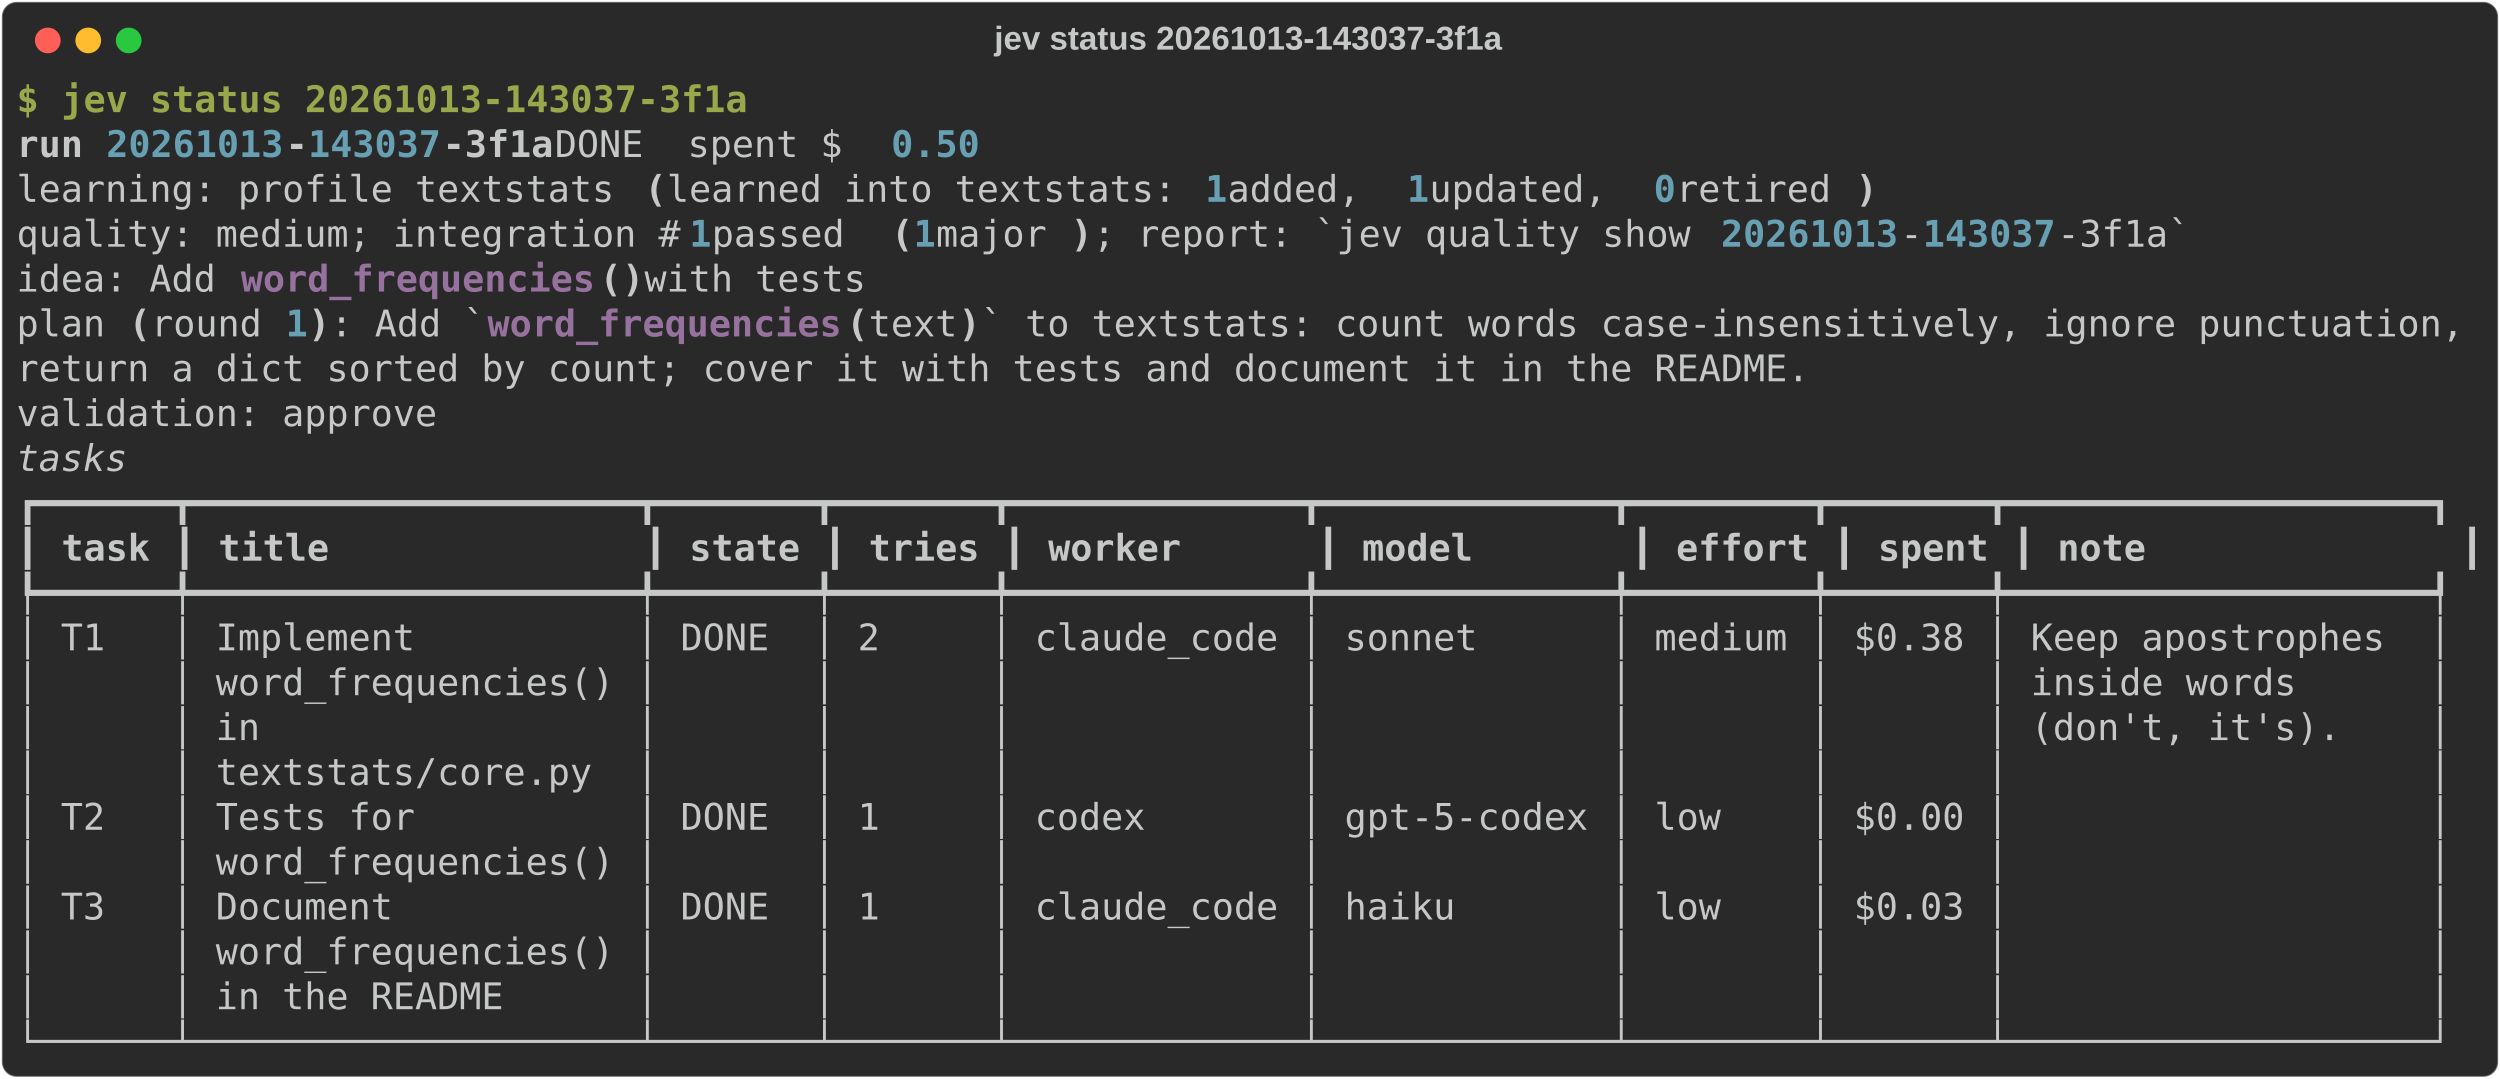
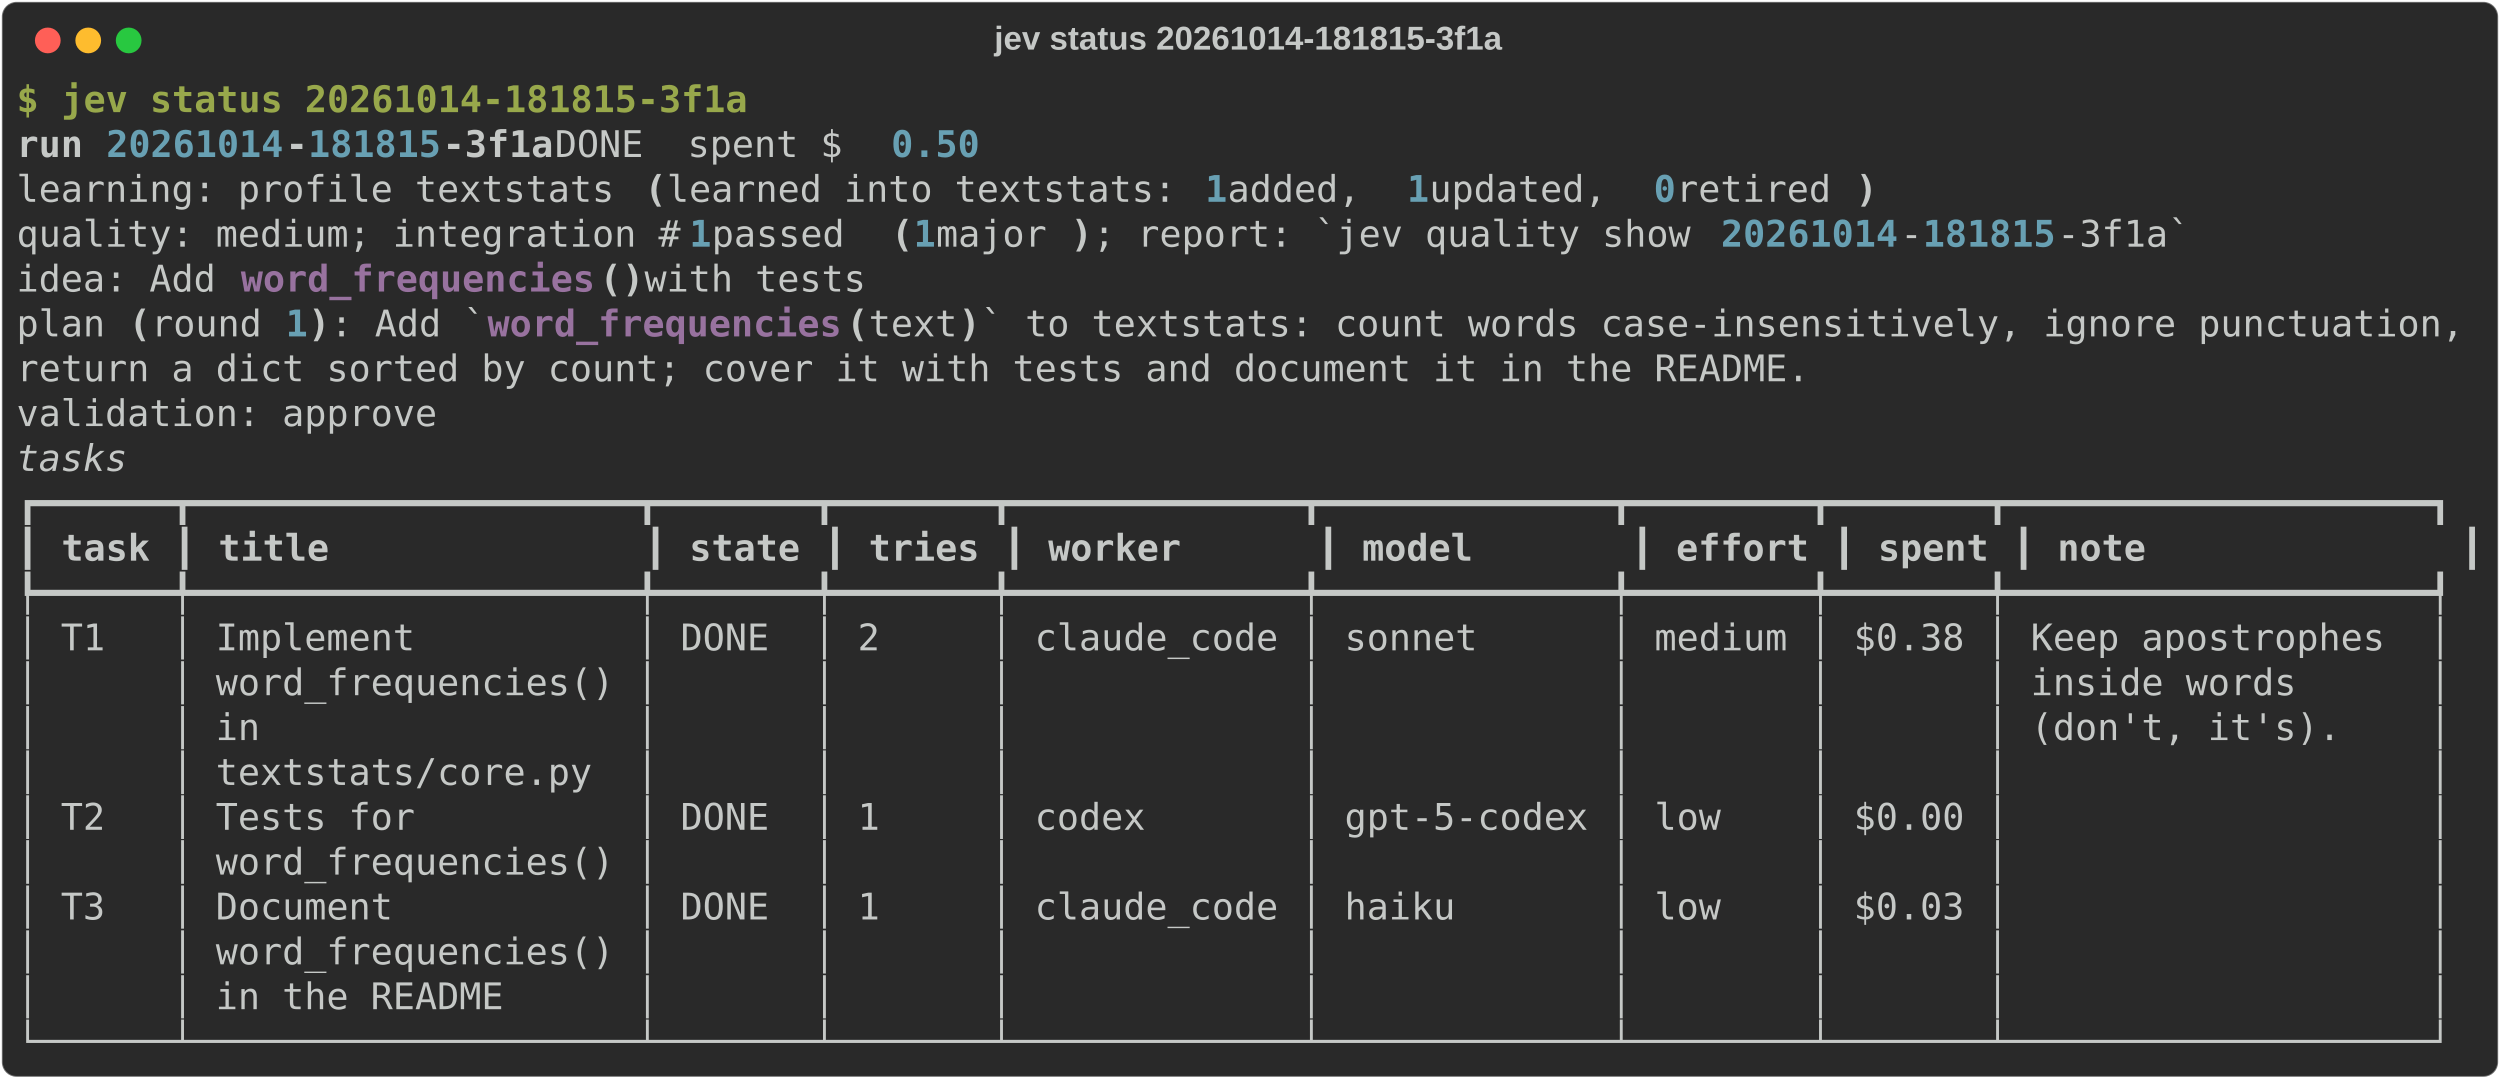
<svg xmlns="http://www.w3.org/2000/svg" class="rich-terminal" viewBox="0 0 1360 586.8">
  <style>

    @font-face {
        font-family: "Fira Code";
        src: local("FiraCode-Regular"),
                url("https://cdnjs.cloudflare.com/ajax/libs/firacode/6.2.0/woff2/FiraCode-Regular.woff2") format("woff2"),
                url("https://cdnjs.cloudflare.com/ajax/libs/firacode/6.2.0/woff/FiraCode-Regular.woff") format("woff");
        font-style: normal;
        font-weight: 400;
    }
    @font-face {
        font-family: "Fira Code";
        src: local("FiraCode-Bold"),
                url("https://cdnjs.cloudflare.com/ajax/libs/firacode/6.2.0/woff2/FiraCode-Bold.woff2") format("woff2"),
                url("https://cdnjs.cloudflare.com/ajax/libs/firacode/6.2.0/woff/FiraCode-Bold.woff") format("woff");
        font-style: bold;
        font-weight: 700;
    }

-     .terminal-1933818760-matrix {
+     .terminal-642628516-matrix {
        font-family: Fira Code, monospace;
        font-size: 20px;
        line-height: 24.4px;
        font-variant-east-asian: full-width;
    }

-     .terminal-1933818760-title {
+     .terminal-642628516-title {
        font-size: 18px;
        font-weight: bold;
        font-family: arial;
    }

-     .terminal-1933818760-r1 { fill: #98a84b;font-weight: bold }
- .terminal-1933818760-r2 { fill: #c5c8c6 }
- .terminal-1933818760-r3 { fill: #c5c8c6;font-weight: bold }
- .terminal-1933818760-r4 { fill: #68a0b3;font-weight: bold }
- .terminal-1933818760-r5 { fill: #98729f;font-weight: bold }
- .terminal-1933818760-r6 { fill: #c5c8c6;font-style: italic; }
+     .terminal-642628516-r1 { fill: #98a84b;font-weight: bold }
+ .terminal-642628516-r2 { fill: #c5c8c6 }
+ .terminal-642628516-r3 { fill: #c5c8c6;font-weight: bold }
+ .terminal-642628516-r4 { fill: #68a0b3;font-weight: bold }
+ .terminal-642628516-r5 { fill: #98729f;font-weight: bold }
+ .terminal-642628516-r6 { fill: #c5c8c6;font-style: italic; }
    </style>
  <defs>
-     <clipPath id="terminal-1933818760-clip-terminal">
+     <clipPath id="terminal-642628516-clip-terminal">
      <rect x="0" y="0" width="1341.0" height="535.8" />
    </clipPath>
-     <clipPath id="terminal-1933818760-line-0">
+     <clipPath id="terminal-642628516-line-0">
      <rect x="0" y="1.5" width="1342" height="24.65" />
    </clipPath>
-     <clipPath id="terminal-1933818760-line-1">
+     <clipPath id="terminal-642628516-line-1">
      <rect x="0" y="25.9" width="1342" height="24.65" />
    </clipPath>
-     <clipPath id="terminal-1933818760-line-2">
+     <clipPath id="terminal-642628516-line-2">
      <rect x="0" y="50.3" width="1342" height="24.65" />
    </clipPath>
-     <clipPath id="terminal-1933818760-line-3">
+     <clipPath id="terminal-642628516-line-3">
      <rect x="0" y="74.7" width="1342" height="24.65" />
    </clipPath>
-     <clipPath id="terminal-1933818760-line-4">
+     <clipPath id="terminal-642628516-line-4">
      <rect x="0" y="99.1" width="1342" height="24.65" />
    </clipPath>
-     <clipPath id="terminal-1933818760-line-5">
+     <clipPath id="terminal-642628516-line-5">
      <rect x="0" y="123.5" width="1342" height="24.65" />
    </clipPath>
-     <clipPath id="terminal-1933818760-line-6">
+     <clipPath id="terminal-642628516-line-6">
      <rect x="0" y="147.9" width="1342" height="24.65" />
    </clipPath>
-     <clipPath id="terminal-1933818760-line-7">
+     <clipPath id="terminal-642628516-line-7">
      <rect x="0" y="172.3" width="1342" height="24.65" />
    </clipPath>
-     <clipPath id="terminal-1933818760-line-8">
+     <clipPath id="terminal-642628516-line-8">
      <rect x="0" y="196.7" width="1342" height="24.65" />
    </clipPath>
-     <clipPath id="terminal-1933818760-line-9">
+     <clipPath id="terminal-642628516-line-9">
      <rect x="0" y="221.1" width="1342" height="24.65" />
    </clipPath>
-     <clipPath id="terminal-1933818760-line-10">
+     <clipPath id="terminal-642628516-line-10">
      <rect x="0" y="245.5" width="1342" height="24.65" />
    </clipPath>
-     <clipPath id="terminal-1933818760-line-11">
+     <clipPath id="terminal-642628516-line-11">
      <rect x="0" y="269.9" width="1342" height="24.65" />
    </clipPath>
-     <clipPath id="terminal-1933818760-line-12">
+     <clipPath id="terminal-642628516-line-12">
      <rect x="0" y="294.3" width="1342" height="24.65" />
    </clipPath>
-     <clipPath id="terminal-1933818760-line-13">
+     <clipPath id="terminal-642628516-line-13">
      <rect x="0" y="318.7" width="1342" height="24.65" />
    </clipPath>
-     <clipPath id="terminal-1933818760-line-14">
+     <clipPath id="terminal-642628516-line-14">
      <rect x="0" y="343.1" width="1342" height="24.65" />
    </clipPath>
-     <clipPath id="terminal-1933818760-line-15">
+     <clipPath id="terminal-642628516-line-15">
      <rect x="0" y="367.5" width="1342" height="24.65" />
    </clipPath>
-     <clipPath id="terminal-1933818760-line-16">
+     <clipPath id="terminal-642628516-line-16">
      <rect x="0" y="391.9" width="1342" height="24.65" />
    </clipPath>
-     <clipPath id="terminal-1933818760-line-17">
+     <clipPath id="terminal-642628516-line-17">
      <rect x="0" y="416.3" width="1342" height="24.65" />
    </clipPath>
-     <clipPath id="terminal-1933818760-line-18">
+     <clipPath id="terminal-642628516-line-18">
      <rect x="0" y="440.7" width="1342" height="24.65" />
    </clipPath>
-     <clipPath id="terminal-1933818760-line-19">
+     <clipPath id="terminal-642628516-line-19">
      <rect x="0" y="465.1" width="1342" height="24.65" />
    </clipPath>
-     <clipPath id="terminal-1933818760-line-20">
+     <clipPath id="terminal-642628516-line-20">
      <rect x="0" y="489.5" width="1342" height="24.65" />
    </clipPath>
  </defs>
  <rect fill="#292929" stroke="rgba(255,255,255,0.35)" stroke-width="1" x="1" y="1" width="1358" height="584.8" rx="8" />
-   <text class="terminal-1933818760-title" fill="#c5c8c6" text-anchor="middle" x="679" y="27">jev status 20261013-143037-3f1a</text>
+   <text class="terminal-642628516-title" fill="#c5c8c6" text-anchor="middle" x="679" y="27">jev status 20261014-181815-3f1a</text>
  <g transform="translate(26,22)">
    <circle cx="0" cy="0" r="7" fill="#ff5f57" />
    <circle cx="22" cy="0" r="7" fill="#febc2e" />
    <circle cx="44" cy="0" r="7" fill="#28c840" />
  </g>
-   <g transform="translate(9, 41)" clip-path="url(#terminal-1933818760-clip-terminal)">
-     <g class="terminal-1933818760-matrix">
-       <text class="terminal-1933818760-r1" x="0" y="20" textLength="24.4" clip-path="url(#terminal-1933818760-line-0)">$ </text>
-       <text class="terminal-1933818760-r1" x="24.4" y="20" textLength="378.2" clip-path="url(#terminal-1933818760-line-0)">jev status 20261013-143037-3f1a</text>
-       <text class="terminal-1933818760-r2" x="1342" y="20" textLength="12.2" clip-path="url(#terminal-1933818760-line-0)">
- </text>
-       <text class="terminal-1933818760-r3" x="0" y="44.4" textLength="48.8" clip-path="url(#terminal-1933818760-line-1)">run </text>
-       <text class="terminal-1933818760-r4" x="48.8" y="44.4" textLength="97.6" clip-path="url(#terminal-1933818760-line-1)">20261013</text>
-       <text class="terminal-1933818760-r3" x="146.4" y="44.4" textLength="12.2" clip-path="url(#terminal-1933818760-line-1)">-</text>
-       <text class="terminal-1933818760-r4" x="158.6" y="44.4" textLength="73.2" clip-path="url(#terminal-1933818760-line-1)">143037</text>
-       <text class="terminal-1933818760-r3" x="231.8" y="44.4" textLength="61" clip-path="url(#terminal-1933818760-line-1)">-3f1a</text>
-       <text class="terminal-1933818760-r2" x="292.8" y="44.4" textLength="183" clip-path="url(#terminal-1933818760-line-1)">  DONE  spent $</text>
-       <text class="terminal-1933818760-r4" x="475.8" y="44.4" textLength="48.8" clip-path="url(#terminal-1933818760-line-1)">0.50</text>
-       <text class="terminal-1933818760-r2" x="1342" y="44.4" textLength="12.2" clip-path="url(#terminal-1933818760-line-1)">
- </text>
-       <text class="terminal-1933818760-r2" x="0" y="68.8" textLength="341.6" clip-path="url(#terminal-1933818760-line-2)">learning: profile textstats </text>
-       <text class="terminal-1933818760-r3" x="341.6" y="68.8" textLength="12.2" clip-path="url(#terminal-1933818760-line-2)">(</text>
-       <text class="terminal-1933818760-r2" x="353.8" y="68.8" textLength="292.8" clip-path="url(#terminal-1933818760-line-2)">learned into textstats: </text>
-       <text class="terminal-1933818760-r4" x="646.6" y="68.8" textLength="12.2" clip-path="url(#terminal-1933818760-line-2)">1</text>
-       <text class="terminal-1933818760-r2" x="658.8" y="68.8" textLength="97.6" clip-path="url(#terminal-1933818760-line-2)"> added, </text>
-       <text class="terminal-1933818760-r4" x="756.4" y="68.8" textLength="12.2" clip-path="url(#terminal-1933818760-line-2)">1</text>
-       <text class="terminal-1933818760-r2" x="768.6" y="68.8" textLength="122" clip-path="url(#terminal-1933818760-line-2)"> updated, </text>
-       <text class="terminal-1933818760-r4" x="890.6" y="68.8" textLength="12.2" clip-path="url(#terminal-1933818760-line-2)">0</text>
-       <text class="terminal-1933818760-r2" x="902.8" y="68.8" textLength="97.6" clip-path="url(#terminal-1933818760-line-2)"> retired</text>
-       <text class="terminal-1933818760-r3" x="1000.4" y="68.8" textLength="12.2" clip-path="url(#terminal-1933818760-line-2)">)</text>
-       <text class="terminal-1933818760-r2" x="1342" y="68.8" textLength="12.2" clip-path="url(#terminal-1933818760-line-2)">
- </text>
-       <text class="terminal-1933818760-r2" x="0" y="93.2" textLength="366" clip-path="url(#terminal-1933818760-line-3)">quality: medium; integration #</text>
-       <text class="terminal-1933818760-r4" x="366" y="93.2" textLength="12.2" clip-path="url(#terminal-1933818760-line-3)">1</text>
-       <text class="terminal-1933818760-r2" x="378.2" y="93.2" textLength="97.6" clip-path="url(#terminal-1933818760-line-3)"> passed </text>
-       <text class="terminal-1933818760-r3" x="475.8" y="93.2" textLength="12.2" clip-path="url(#terminal-1933818760-line-3)">(</text>
-       <text class="terminal-1933818760-r4" x="488" y="93.2" textLength="12.2" clip-path="url(#terminal-1933818760-line-3)">1</text>
-       <text class="terminal-1933818760-r2" x="500.2" y="93.2" textLength="73.2" clip-path="url(#terminal-1933818760-line-3)"> major</text>
-       <text class="terminal-1933818760-r3" x="573.4" y="93.2" textLength="12.2" clip-path="url(#terminal-1933818760-line-3)">)</text>
-       <text class="terminal-1933818760-r2" x="585.6" y="93.2" textLength="341.6" clip-path="url(#terminal-1933818760-line-3)">; report: `jev quality show </text>
-       <text class="terminal-1933818760-r4" x="927.2" y="93.2" textLength="97.6" clip-path="url(#terminal-1933818760-line-3)">20261013</text>
-       <text class="terminal-1933818760-r2" x="1024.8" y="93.2" textLength="12.2" clip-path="url(#terminal-1933818760-line-3)">-</text>
-       <text class="terminal-1933818760-r4" x="1037" y="93.2" textLength="73.2" clip-path="url(#terminal-1933818760-line-3)">143037</text>
-       <text class="terminal-1933818760-r2" x="1110.2" y="93.2" textLength="73.2" clip-path="url(#terminal-1933818760-line-3)">-3f1a`</text>
-       <text class="terminal-1933818760-r2" x="1342" y="93.2" textLength="12.2" clip-path="url(#terminal-1933818760-line-3)">
- </text>
-       <text class="terminal-1933818760-r2" x="0" y="117.6" textLength="122" clip-path="url(#terminal-1933818760-line-4)">idea: Add </text>
-       <text class="terminal-1933818760-r5" x="122" y="117.6" textLength="195.2" clip-path="url(#terminal-1933818760-line-4)">word_frequencies</text>
-       <text class="terminal-1933818760-r3" x="317.2" y="117.6" textLength="12.2" clip-path="url(#terminal-1933818760-line-4)">(</text>
-       <text class="terminal-1933818760-r3" x="329.4" y="117.6" textLength="12.2" clip-path="url(#terminal-1933818760-line-4)">)</text>
-       <text class="terminal-1933818760-r2" x="341.6" y="117.6" textLength="134.2" clip-path="url(#terminal-1933818760-line-4)"> with tests</text>
-       <text class="terminal-1933818760-r2" x="1342" y="117.6" textLength="12.2" clip-path="url(#terminal-1933818760-line-4)">
- </text>
-       <text class="terminal-1933818760-r2" x="0" y="142" textLength="61" clip-path="url(#terminal-1933818760-line-5)">plan </text>
-       <text class="terminal-1933818760-r3" x="61" y="142" textLength="12.2" clip-path="url(#terminal-1933818760-line-5)">(</text>
-       <text class="terminal-1933818760-r2" x="73.2" y="142" textLength="73.2" clip-path="url(#terminal-1933818760-line-5)">round </text>
-       <text class="terminal-1933818760-r4" x="146.4" y="142" textLength="12.2" clip-path="url(#terminal-1933818760-line-5)">1</text>
-       <text class="terminal-1933818760-r3" x="158.6" y="142" textLength="12.2" clip-path="url(#terminal-1933818760-line-5)">)</text>
-       <text class="terminal-1933818760-r2" x="170.8" y="142" textLength="85.4" clip-path="url(#terminal-1933818760-line-5)">: Add `</text>
-       <text class="terminal-1933818760-r5" x="256.2" y="142" textLength="195.2" clip-path="url(#terminal-1933818760-line-5)">word_frequencies</text>
-       <text class="terminal-1933818760-r3" x="451.4" y="142" textLength="12.2" clip-path="url(#terminal-1933818760-line-5)">(</text>
-       <text class="terminal-1933818760-r2" x="463.6" y="142" textLength="48.8" clip-path="url(#terminal-1933818760-line-5)">text</text>
-       <text class="terminal-1933818760-r3" x="512.4" y="142" textLength="12.2" clip-path="url(#terminal-1933818760-line-5)">)</text>
-       <text class="terminal-1933818760-r2" x="524.6" y="142" textLength="817.4" clip-path="url(#terminal-1933818760-line-5)">` to textstats: count words case-insensitively, ignore punctuation,</text>
-       <text class="terminal-1933818760-r2" x="1342" y="142" textLength="12.2" clip-path="url(#terminal-1933818760-line-5)">
- </text>
-       <text class="terminal-1933818760-r2" x="0" y="166.4" textLength="988.2" clip-path="url(#terminal-1933818760-line-6)">return a dict sorted by count; cover it with tests and document it in the README.</text>
-       <text class="terminal-1933818760-r2" x="1342" y="166.4" textLength="12.2" clip-path="url(#terminal-1933818760-line-6)">
- </text>
-       <text class="terminal-1933818760-r2" x="0" y="190.8" textLength="231.8" clip-path="url(#terminal-1933818760-line-7)">validation: approve</text>
-       <text class="terminal-1933818760-r2" x="1342" y="190.8" textLength="12.2" clip-path="url(#terminal-1933818760-line-7)">
- </text>
-       <text class="terminal-1933818760-r6" x="0" y="215.2" textLength="1342" clip-path="url(#terminal-1933818760-line-8)">                                                    tasks                                                     </text>
-       <text class="terminal-1933818760-r2" x="1342" y="215.2" textLength="12.2" clip-path="url(#terminal-1933818760-line-8)">
- </text>
-       <text class="terminal-1933818760-r2" x="0" y="239.6" textLength="1342" clip-path="url(#terminal-1933818760-line-9)">┏━━━━━━┳━━━━━━━━━━━━━━━━━━━━┳━━━━━━━┳━━━━━━━┳━━━━━━━━━━━━━┳━━━━━━━━━━━━━┳━━━━━━━━┳━━━━━━━┳━━━━━━━━━━━━━━━━━━━┓</text>
-       <text class="terminal-1933818760-r2" x="1342" y="239.6" textLength="12.2" clip-path="url(#terminal-1933818760-line-9)">
- </text>
-       <text class="terminal-1933818760-r2" x="0" y="264" textLength="12.2" clip-path="url(#terminal-1933818760-line-10)">┃</text>
-       <text class="terminal-1933818760-r3" x="24.4" y="264" textLength="48.8" clip-path="url(#terminal-1933818760-line-10)">task</text>
-       <text class="terminal-1933818760-r2" x="85.4" y="264" textLength="12.2" clip-path="url(#terminal-1933818760-line-10)">┃</text>
-       <text class="terminal-1933818760-r3" x="109.8" y="264" textLength="219.6" clip-path="url(#terminal-1933818760-line-10)">title             </text>
-       <text class="terminal-1933818760-r2" x="341.6" y="264" textLength="12.2" clip-path="url(#terminal-1933818760-line-10)">┃</text>
-       <text class="terminal-1933818760-r3" x="366" y="264" textLength="61" clip-path="url(#terminal-1933818760-line-10)">state</text>
-       <text class="terminal-1933818760-r2" x="439.2" y="264" textLength="12.2" clip-path="url(#terminal-1933818760-line-10)">┃</text>
-       <text class="terminal-1933818760-r3" x="463.6" y="264" textLength="61" clip-path="url(#terminal-1933818760-line-10)">tries</text>
-       <text class="terminal-1933818760-r2" x="536.8" y="264" textLength="12.2" clip-path="url(#terminal-1933818760-line-10)">┃</text>
-       <text class="terminal-1933818760-r3" x="561.2" y="264" textLength="134.2" clip-path="url(#terminal-1933818760-line-10)">worker     </text>
-       <text class="terminal-1933818760-r2" x="707.6" y="264" textLength="12.2" clip-path="url(#terminal-1933818760-line-10)">┃</text>
-       <text class="terminal-1933818760-r3" x="732" y="264" textLength="134.2" clip-path="url(#terminal-1933818760-line-10)">model      </text>
-       <text class="terminal-1933818760-r2" x="878.4" y="264" textLength="12.2" clip-path="url(#terminal-1933818760-line-10)">┃</text>
-       <text class="terminal-1933818760-r3" x="902.8" y="264" textLength="73.2" clip-path="url(#terminal-1933818760-line-10)">effort</text>
-       <text class="terminal-1933818760-r2" x="988.2" y="264" textLength="12.2" clip-path="url(#terminal-1933818760-line-10)">┃</text>
-       <text class="terminal-1933818760-r3" x="1012.6" y="264" textLength="61" clip-path="url(#terminal-1933818760-line-10)">spent</text>
-       <text class="terminal-1933818760-r2" x="1085.8" y="264" textLength="12.2" clip-path="url(#terminal-1933818760-line-10)">┃</text>
-       <text class="terminal-1933818760-r3" x="1110.2" y="264" textLength="207.4" clip-path="url(#terminal-1933818760-line-10)">note             </text>
-       <text class="terminal-1933818760-r2" x="1329.8" y="264" textLength="12.2" clip-path="url(#terminal-1933818760-line-10)">┃</text>
-       <text class="terminal-1933818760-r2" x="1342" y="264" textLength="12.2" clip-path="url(#terminal-1933818760-line-10)">
- </text>
-       <text class="terminal-1933818760-r2" x="0" y="288.4" textLength="1342" clip-path="url(#terminal-1933818760-line-11)">┡━━━━━━╇━━━━━━━━━━━━━━━━━━━━╇━━━━━━━╇━━━━━━━╇━━━━━━━━━━━━━╇━━━━━━━━━━━━━╇━━━━━━━━╇━━━━━━━╇━━━━━━━━━━━━━━━━━━━┩</text>
-       <text class="terminal-1933818760-r2" x="1342" y="288.4" textLength="12.2" clip-path="url(#terminal-1933818760-line-11)">
- </text>
-       <text class="terminal-1933818760-r2" x="0" y="312.8" textLength="1342" clip-path="url(#terminal-1933818760-line-12)">│ T1   │ Implement          │ DONE  │ 2     │ claude_code │ sonnet      │ medium │ $0.38 │ Keep apostrophes  │</text>
-       <text class="terminal-1933818760-r2" x="1342" y="312.8" textLength="12.2" clip-path="url(#terminal-1933818760-line-12)">
- </text>
-       <text class="terminal-1933818760-r2" x="0" y="337.2" textLength="1342" clip-path="url(#terminal-1933818760-line-13)">│      │ word_frequencies() │       │       │             │             │        │       │ inside words      │</text>
-       <text class="terminal-1933818760-r2" x="1342" y="337.2" textLength="12.2" clip-path="url(#terminal-1933818760-line-13)">
- </text>
-       <text class="terminal-1933818760-r2" x="0" y="361.6" textLength="1342" clip-path="url(#terminal-1933818760-line-14)">│      │ in                 │       │       │             │             │        │       │ (don't, it's).    │</text>
-       <text class="terminal-1933818760-r2" x="1342" y="361.6" textLength="12.2" clip-path="url(#terminal-1933818760-line-14)">
- </text>
-       <text class="terminal-1933818760-r2" x="0" y="386" textLength="1342" clip-path="url(#terminal-1933818760-line-15)">│      │ textstats/core.py  │       │       │             │             │        │       │                   │</text>
-       <text class="terminal-1933818760-r2" x="1342" y="386" textLength="12.2" clip-path="url(#terminal-1933818760-line-15)">
- </text>
-       <text class="terminal-1933818760-r2" x="0" y="410.4" textLength="1342" clip-path="url(#terminal-1933818760-line-16)">│ T2   │ Tests for          │ DONE  │ 1     │ codex       │ gpt-5-codex │ low    │ $0.00 │                   │</text>
-       <text class="terminal-1933818760-r2" x="1342" y="410.4" textLength="12.2" clip-path="url(#terminal-1933818760-line-16)">
- </text>
-       <text class="terminal-1933818760-r2" x="0" y="434.8" textLength="1342" clip-path="url(#terminal-1933818760-line-17)">│      │ word_frequencies() │       │       │             │             │        │       │                   │</text>
-       <text class="terminal-1933818760-r2" x="1342" y="434.8" textLength="12.2" clip-path="url(#terminal-1933818760-line-17)">
- </text>
-       <text class="terminal-1933818760-r2" x="0" y="459.2" textLength="1342" clip-path="url(#terminal-1933818760-line-18)">│ T3   │ Document           │ DONE  │ 1     │ claude_code │ haiku       │ low    │ $0.03 │                   │</text>
-       <text class="terminal-1933818760-r2" x="1342" y="459.2" textLength="12.2" clip-path="url(#terminal-1933818760-line-18)">
- </text>
-       <text class="terminal-1933818760-r2" x="0" y="483.6" textLength="1342" clip-path="url(#terminal-1933818760-line-19)">│      │ word_frequencies() │       │       │             │             │        │       │                   │</text>
-       <text class="terminal-1933818760-r2" x="1342" y="483.6" textLength="12.2" clip-path="url(#terminal-1933818760-line-19)">
- </text>
-       <text class="terminal-1933818760-r2" x="0" y="508" textLength="1342" clip-path="url(#terminal-1933818760-line-20)">│      │ in the README      │       │       │             │             │        │       │                   │</text>
-       <text class="terminal-1933818760-r2" x="1342" y="508" textLength="12.2" clip-path="url(#terminal-1933818760-line-20)">
- </text>
-       <text class="terminal-1933818760-r2" x="0" y="532.4" textLength="1342" clip-path="url(#terminal-1933818760-line-21)">└──────┴────────────────────┴───────┴───────┴─────────────┴─────────────┴────────┴───────┴───────────────────┘</text>
-       <text class="terminal-1933818760-r2" x="1342" y="532.4" textLength="12.2" clip-path="url(#terminal-1933818760-line-21)">
+   <g transform="translate(9, 41)" clip-path="url(#terminal-642628516-clip-terminal)">
+     <g class="terminal-642628516-matrix">
+       <text class="terminal-642628516-r1" x="0" y="20" textLength="24.4" clip-path="url(#terminal-642628516-line-0)">$ </text>
+       <text class="terminal-642628516-r1" x="24.4" y="20" textLength="378.2" clip-path="url(#terminal-642628516-line-0)">jev status 20261014-181815-3f1a</text>
+       <text class="terminal-642628516-r2" x="1342" y="20" textLength="12.2" clip-path="url(#terminal-642628516-line-0)">
+ </text>
+       <text class="terminal-642628516-r3" x="0" y="44.4" textLength="48.8" clip-path="url(#terminal-642628516-line-1)">run </text>
+       <text class="terminal-642628516-r4" x="48.8" y="44.4" textLength="97.6" clip-path="url(#terminal-642628516-line-1)">20261014</text>
+       <text class="terminal-642628516-r3" x="146.4" y="44.4" textLength="12.2" clip-path="url(#terminal-642628516-line-1)">-</text>
+       <text class="terminal-642628516-r4" x="158.6" y="44.4" textLength="73.2" clip-path="url(#terminal-642628516-line-1)">181815</text>
+       <text class="terminal-642628516-r3" x="231.8" y="44.4" textLength="61" clip-path="url(#terminal-642628516-line-1)">-3f1a</text>
+       <text class="terminal-642628516-r2" x="292.8" y="44.4" textLength="183" clip-path="url(#terminal-642628516-line-1)">  DONE  spent $</text>
+       <text class="terminal-642628516-r4" x="475.8" y="44.4" textLength="48.8" clip-path="url(#terminal-642628516-line-1)">0.50</text>
+       <text class="terminal-642628516-r2" x="1342" y="44.4" textLength="12.2" clip-path="url(#terminal-642628516-line-1)">
+ </text>
+       <text class="terminal-642628516-r2" x="0" y="68.8" textLength="341.6" clip-path="url(#terminal-642628516-line-2)">learning: profile textstats </text>
+       <text class="terminal-642628516-r3" x="341.6" y="68.8" textLength="12.2" clip-path="url(#terminal-642628516-line-2)">(</text>
+       <text class="terminal-642628516-r2" x="353.8" y="68.8" textLength="292.8" clip-path="url(#terminal-642628516-line-2)">learned into textstats: </text>
+       <text class="terminal-642628516-r4" x="646.6" y="68.8" textLength="12.2" clip-path="url(#terminal-642628516-line-2)">1</text>
+       <text class="terminal-642628516-r2" x="658.8" y="68.8" textLength="97.6" clip-path="url(#terminal-642628516-line-2)"> added, </text>
+       <text class="terminal-642628516-r4" x="756.4" y="68.8" textLength="12.2" clip-path="url(#terminal-642628516-line-2)">1</text>
+       <text class="terminal-642628516-r2" x="768.6" y="68.8" textLength="122" clip-path="url(#terminal-642628516-line-2)"> updated, </text>
+       <text class="terminal-642628516-r4" x="890.6" y="68.8" textLength="12.2" clip-path="url(#terminal-642628516-line-2)">0</text>
+       <text class="terminal-642628516-r2" x="902.8" y="68.8" textLength="97.6" clip-path="url(#terminal-642628516-line-2)"> retired</text>
+       <text class="terminal-642628516-r3" x="1000.4" y="68.8" textLength="12.2" clip-path="url(#terminal-642628516-line-2)">)</text>
+       <text class="terminal-642628516-r2" x="1342" y="68.8" textLength="12.2" clip-path="url(#terminal-642628516-line-2)">
+ </text>
+       <text class="terminal-642628516-r2" x="0" y="93.2" textLength="366" clip-path="url(#terminal-642628516-line-3)">quality: medium; integration #</text>
+       <text class="terminal-642628516-r4" x="366" y="93.2" textLength="12.2" clip-path="url(#terminal-642628516-line-3)">1</text>
+       <text class="terminal-642628516-r2" x="378.2" y="93.2" textLength="97.6" clip-path="url(#terminal-642628516-line-3)"> passed </text>
+       <text class="terminal-642628516-r3" x="475.8" y="93.2" textLength="12.2" clip-path="url(#terminal-642628516-line-3)">(</text>
+       <text class="terminal-642628516-r4" x="488" y="93.2" textLength="12.2" clip-path="url(#terminal-642628516-line-3)">1</text>
+       <text class="terminal-642628516-r2" x="500.2" y="93.2" textLength="73.2" clip-path="url(#terminal-642628516-line-3)"> major</text>
+       <text class="terminal-642628516-r3" x="573.4" y="93.2" textLength="12.2" clip-path="url(#terminal-642628516-line-3)">)</text>
+       <text class="terminal-642628516-r2" x="585.6" y="93.2" textLength="341.6" clip-path="url(#terminal-642628516-line-3)">; report: `jev quality show </text>
+       <text class="terminal-642628516-r4" x="927.2" y="93.2" textLength="97.6" clip-path="url(#terminal-642628516-line-3)">20261014</text>
+       <text class="terminal-642628516-r2" x="1024.8" y="93.2" textLength="12.2" clip-path="url(#terminal-642628516-line-3)">-</text>
+       <text class="terminal-642628516-r4" x="1037" y="93.2" textLength="73.2" clip-path="url(#terminal-642628516-line-3)">181815</text>
+       <text class="terminal-642628516-r2" x="1110.2" y="93.2" textLength="73.2" clip-path="url(#terminal-642628516-line-3)">-3f1a`</text>
+       <text class="terminal-642628516-r2" x="1342" y="93.2" textLength="12.2" clip-path="url(#terminal-642628516-line-3)">
+ </text>
+       <text class="terminal-642628516-r2" x="0" y="117.6" textLength="122" clip-path="url(#terminal-642628516-line-4)">idea: Add </text>
+       <text class="terminal-642628516-r5" x="122" y="117.6" textLength="195.2" clip-path="url(#terminal-642628516-line-4)">word_frequencies</text>
+       <text class="terminal-642628516-r3" x="317.2" y="117.6" textLength="12.2" clip-path="url(#terminal-642628516-line-4)">(</text>
+       <text class="terminal-642628516-r3" x="329.4" y="117.6" textLength="12.2" clip-path="url(#terminal-642628516-line-4)">)</text>
+       <text class="terminal-642628516-r2" x="341.6" y="117.6" textLength="134.2" clip-path="url(#terminal-642628516-line-4)"> with tests</text>
+       <text class="terminal-642628516-r2" x="1342" y="117.6" textLength="12.2" clip-path="url(#terminal-642628516-line-4)">
+ </text>
+       <text class="terminal-642628516-r2" x="0" y="142" textLength="61" clip-path="url(#terminal-642628516-line-5)">plan </text>
+       <text class="terminal-642628516-r3" x="61" y="142" textLength="12.2" clip-path="url(#terminal-642628516-line-5)">(</text>
+       <text class="terminal-642628516-r2" x="73.2" y="142" textLength="73.2" clip-path="url(#terminal-642628516-line-5)">round </text>
+       <text class="terminal-642628516-r4" x="146.4" y="142" textLength="12.2" clip-path="url(#terminal-642628516-line-5)">1</text>
+       <text class="terminal-642628516-r3" x="158.6" y="142" textLength="12.2" clip-path="url(#terminal-642628516-line-5)">)</text>
+       <text class="terminal-642628516-r2" x="170.8" y="142" textLength="85.4" clip-path="url(#terminal-642628516-line-5)">: Add `</text>
+       <text class="terminal-642628516-r5" x="256.2" y="142" textLength="195.2" clip-path="url(#terminal-642628516-line-5)">word_frequencies</text>
+       <text class="terminal-642628516-r3" x="451.4" y="142" textLength="12.2" clip-path="url(#terminal-642628516-line-5)">(</text>
+       <text class="terminal-642628516-r2" x="463.6" y="142" textLength="48.8" clip-path="url(#terminal-642628516-line-5)">text</text>
+       <text class="terminal-642628516-r3" x="512.4" y="142" textLength="12.2" clip-path="url(#terminal-642628516-line-5)">)</text>
+       <text class="terminal-642628516-r2" x="524.6" y="142" textLength="817.4" clip-path="url(#terminal-642628516-line-5)">` to textstats: count words case-insensitively, ignore punctuation,</text>
+       <text class="terminal-642628516-r2" x="1342" y="142" textLength="12.2" clip-path="url(#terminal-642628516-line-5)">
+ </text>
+       <text class="terminal-642628516-r2" x="0" y="166.4" textLength="988.2" clip-path="url(#terminal-642628516-line-6)">return a dict sorted by count; cover it with tests and document it in the README.</text>
+       <text class="terminal-642628516-r2" x="1342" y="166.4" textLength="12.2" clip-path="url(#terminal-642628516-line-6)">
+ </text>
+       <text class="terminal-642628516-r2" x="0" y="190.8" textLength="231.8" clip-path="url(#terminal-642628516-line-7)">validation: approve</text>
+       <text class="terminal-642628516-r2" x="1342" y="190.8" textLength="12.2" clip-path="url(#terminal-642628516-line-7)">
+ </text>
+       <text class="terminal-642628516-r6" x="0" y="215.2" textLength="1342" clip-path="url(#terminal-642628516-line-8)">                                                    tasks                                                     </text>
+       <text class="terminal-642628516-r2" x="1342" y="215.2" textLength="12.2" clip-path="url(#terminal-642628516-line-8)">
+ </text>
+       <text class="terminal-642628516-r2" x="0" y="239.6" textLength="1342" clip-path="url(#terminal-642628516-line-9)">┏━━━━━━┳━━━━━━━━━━━━━━━━━━━━┳━━━━━━━┳━━━━━━━┳━━━━━━━━━━━━━┳━━━━━━━━━━━━━┳━━━━━━━━┳━━━━━━━┳━━━━━━━━━━━━━━━━━━━┓</text>
+       <text class="terminal-642628516-r2" x="1342" y="239.6" textLength="12.2" clip-path="url(#terminal-642628516-line-9)">
+ </text>
+       <text class="terminal-642628516-r2" x="0" y="264" textLength="12.2" clip-path="url(#terminal-642628516-line-10)">┃</text>
+       <text class="terminal-642628516-r3" x="24.4" y="264" textLength="48.8" clip-path="url(#terminal-642628516-line-10)">task</text>
+       <text class="terminal-642628516-r2" x="85.4" y="264" textLength="12.2" clip-path="url(#terminal-642628516-line-10)">┃</text>
+       <text class="terminal-642628516-r3" x="109.8" y="264" textLength="219.6" clip-path="url(#terminal-642628516-line-10)">title             </text>
+       <text class="terminal-642628516-r2" x="341.6" y="264" textLength="12.2" clip-path="url(#terminal-642628516-line-10)">┃</text>
+       <text class="terminal-642628516-r3" x="366" y="264" textLength="61" clip-path="url(#terminal-642628516-line-10)">state</text>
+       <text class="terminal-642628516-r2" x="439.2" y="264" textLength="12.2" clip-path="url(#terminal-642628516-line-10)">┃</text>
+       <text class="terminal-642628516-r3" x="463.6" y="264" textLength="61" clip-path="url(#terminal-642628516-line-10)">tries</text>
+       <text class="terminal-642628516-r2" x="536.8" y="264" textLength="12.2" clip-path="url(#terminal-642628516-line-10)">┃</text>
+       <text class="terminal-642628516-r3" x="561.2" y="264" textLength="134.2" clip-path="url(#terminal-642628516-line-10)">worker     </text>
+       <text class="terminal-642628516-r2" x="707.6" y="264" textLength="12.2" clip-path="url(#terminal-642628516-line-10)">┃</text>
+       <text class="terminal-642628516-r3" x="732" y="264" textLength="134.2" clip-path="url(#terminal-642628516-line-10)">model      </text>
+       <text class="terminal-642628516-r2" x="878.4" y="264" textLength="12.2" clip-path="url(#terminal-642628516-line-10)">┃</text>
+       <text class="terminal-642628516-r3" x="902.8" y="264" textLength="73.2" clip-path="url(#terminal-642628516-line-10)">effort</text>
+       <text class="terminal-642628516-r2" x="988.2" y="264" textLength="12.2" clip-path="url(#terminal-642628516-line-10)">┃</text>
+       <text class="terminal-642628516-r3" x="1012.6" y="264" textLength="61" clip-path="url(#terminal-642628516-line-10)">spent</text>
+       <text class="terminal-642628516-r2" x="1085.8" y="264" textLength="12.2" clip-path="url(#terminal-642628516-line-10)">┃</text>
+       <text class="terminal-642628516-r3" x="1110.2" y="264" textLength="207.4" clip-path="url(#terminal-642628516-line-10)">note             </text>
+       <text class="terminal-642628516-r2" x="1329.8" y="264" textLength="12.2" clip-path="url(#terminal-642628516-line-10)">┃</text>
+       <text class="terminal-642628516-r2" x="1342" y="264" textLength="12.2" clip-path="url(#terminal-642628516-line-10)">
+ </text>
+       <text class="terminal-642628516-r2" x="0" y="288.4" textLength="1342" clip-path="url(#terminal-642628516-line-11)">┡━━━━━━╇━━━━━━━━━━━━━━━━━━━━╇━━━━━━━╇━━━━━━━╇━━━━━━━━━━━━━╇━━━━━━━━━━━━━╇━━━━━━━━╇━━━━━━━╇━━━━━━━━━━━━━━━━━━━┩</text>
+       <text class="terminal-642628516-r2" x="1342" y="288.4" textLength="12.2" clip-path="url(#terminal-642628516-line-11)">
+ </text>
+       <text class="terminal-642628516-r2" x="0" y="312.8" textLength="1342" clip-path="url(#terminal-642628516-line-12)">│ T1   │ Implement          │ DONE  │ 2     │ claude_code │ sonnet      │ medium │ $0.38 │ Keep apostrophes  │</text>
+       <text class="terminal-642628516-r2" x="1342" y="312.8" textLength="12.2" clip-path="url(#terminal-642628516-line-12)">
+ </text>
+       <text class="terminal-642628516-r2" x="0" y="337.2" textLength="1342" clip-path="url(#terminal-642628516-line-13)">│      │ word_frequencies() │       │       │             │             │        │       │ inside words      │</text>
+       <text class="terminal-642628516-r2" x="1342" y="337.2" textLength="12.2" clip-path="url(#terminal-642628516-line-13)">
+ </text>
+       <text class="terminal-642628516-r2" x="0" y="361.6" textLength="1342" clip-path="url(#terminal-642628516-line-14)">│      │ in                 │       │       │             │             │        │       │ (don't, it's).    │</text>
+       <text class="terminal-642628516-r2" x="1342" y="361.6" textLength="12.2" clip-path="url(#terminal-642628516-line-14)">
+ </text>
+       <text class="terminal-642628516-r2" x="0" y="386" textLength="1342" clip-path="url(#terminal-642628516-line-15)">│      │ textstats/core.py  │       │       │             │             │        │       │                   │</text>
+       <text class="terminal-642628516-r2" x="1342" y="386" textLength="12.2" clip-path="url(#terminal-642628516-line-15)">
+ </text>
+       <text class="terminal-642628516-r2" x="0" y="410.4" textLength="1342" clip-path="url(#terminal-642628516-line-16)">│ T2   │ Tests for          │ DONE  │ 1     │ codex       │ gpt-5-codex │ low    │ $0.00 │                   │</text>
+       <text class="terminal-642628516-r2" x="1342" y="410.4" textLength="12.2" clip-path="url(#terminal-642628516-line-16)">
+ </text>
+       <text class="terminal-642628516-r2" x="0" y="434.8" textLength="1342" clip-path="url(#terminal-642628516-line-17)">│      │ word_frequencies() │       │       │             │             │        │       │                   │</text>
+       <text class="terminal-642628516-r2" x="1342" y="434.8" textLength="12.2" clip-path="url(#terminal-642628516-line-17)">
+ </text>
+       <text class="terminal-642628516-r2" x="0" y="459.2" textLength="1342" clip-path="url(#terminal-642628516-line-18)">│ T3   │ Document           │ DONE  │ 1     │ claude_code │ haiku       │ low    │ $0.03 │                   │</text>
+       <text class="terminal-642628516-r2" x="1342" y="459.2" textLength="12.2" clip-path="url(#terminal-642628516-line-18)">
+ </text>
+       <text class="terminal-642628516-r2" x="0" y="483.6" textLength="1342" clip-path="url(#terminal-642628516-line-19)">│      │ word_frequencies() │       │       │             │             │        │       │                   │</text>
+       <text class="terminal-642628516-r2" x="1342" y="483.6" textLength="12.2" clip-path="url(#terminal-642628516-line-19)">
+ </text>
+       <text class="terminal-642628516-r2" x="0" y="508" textLength="1342" clip-path="url(#terminal-642628516-line-20)">│      │ in the README      │       │       │             │             │        │       │                   │</text>
+       <text class="terminal-642628516-r2" x="1342" y="508" textLength="12.2" clip-path="url(#terminal-642628516-line-20)">
+ </text>
+       <text class="terminal-642628516-r2" x="0" y="532.4" textLength="1342" clip-path="url(#terminal-642628516-line-21)">└──────┴────────────────────┴───────┴───────┴─────────────┴─────────────┴────────┴───────┴───────────────────┘</text>
+       <text class="terminal-642628516-r2" x="1342" y="532.4" textLength="12.2" clip-path="url(#terminal-642628516-line-21)">
</text>
    </g>
  </g>
</svg>
